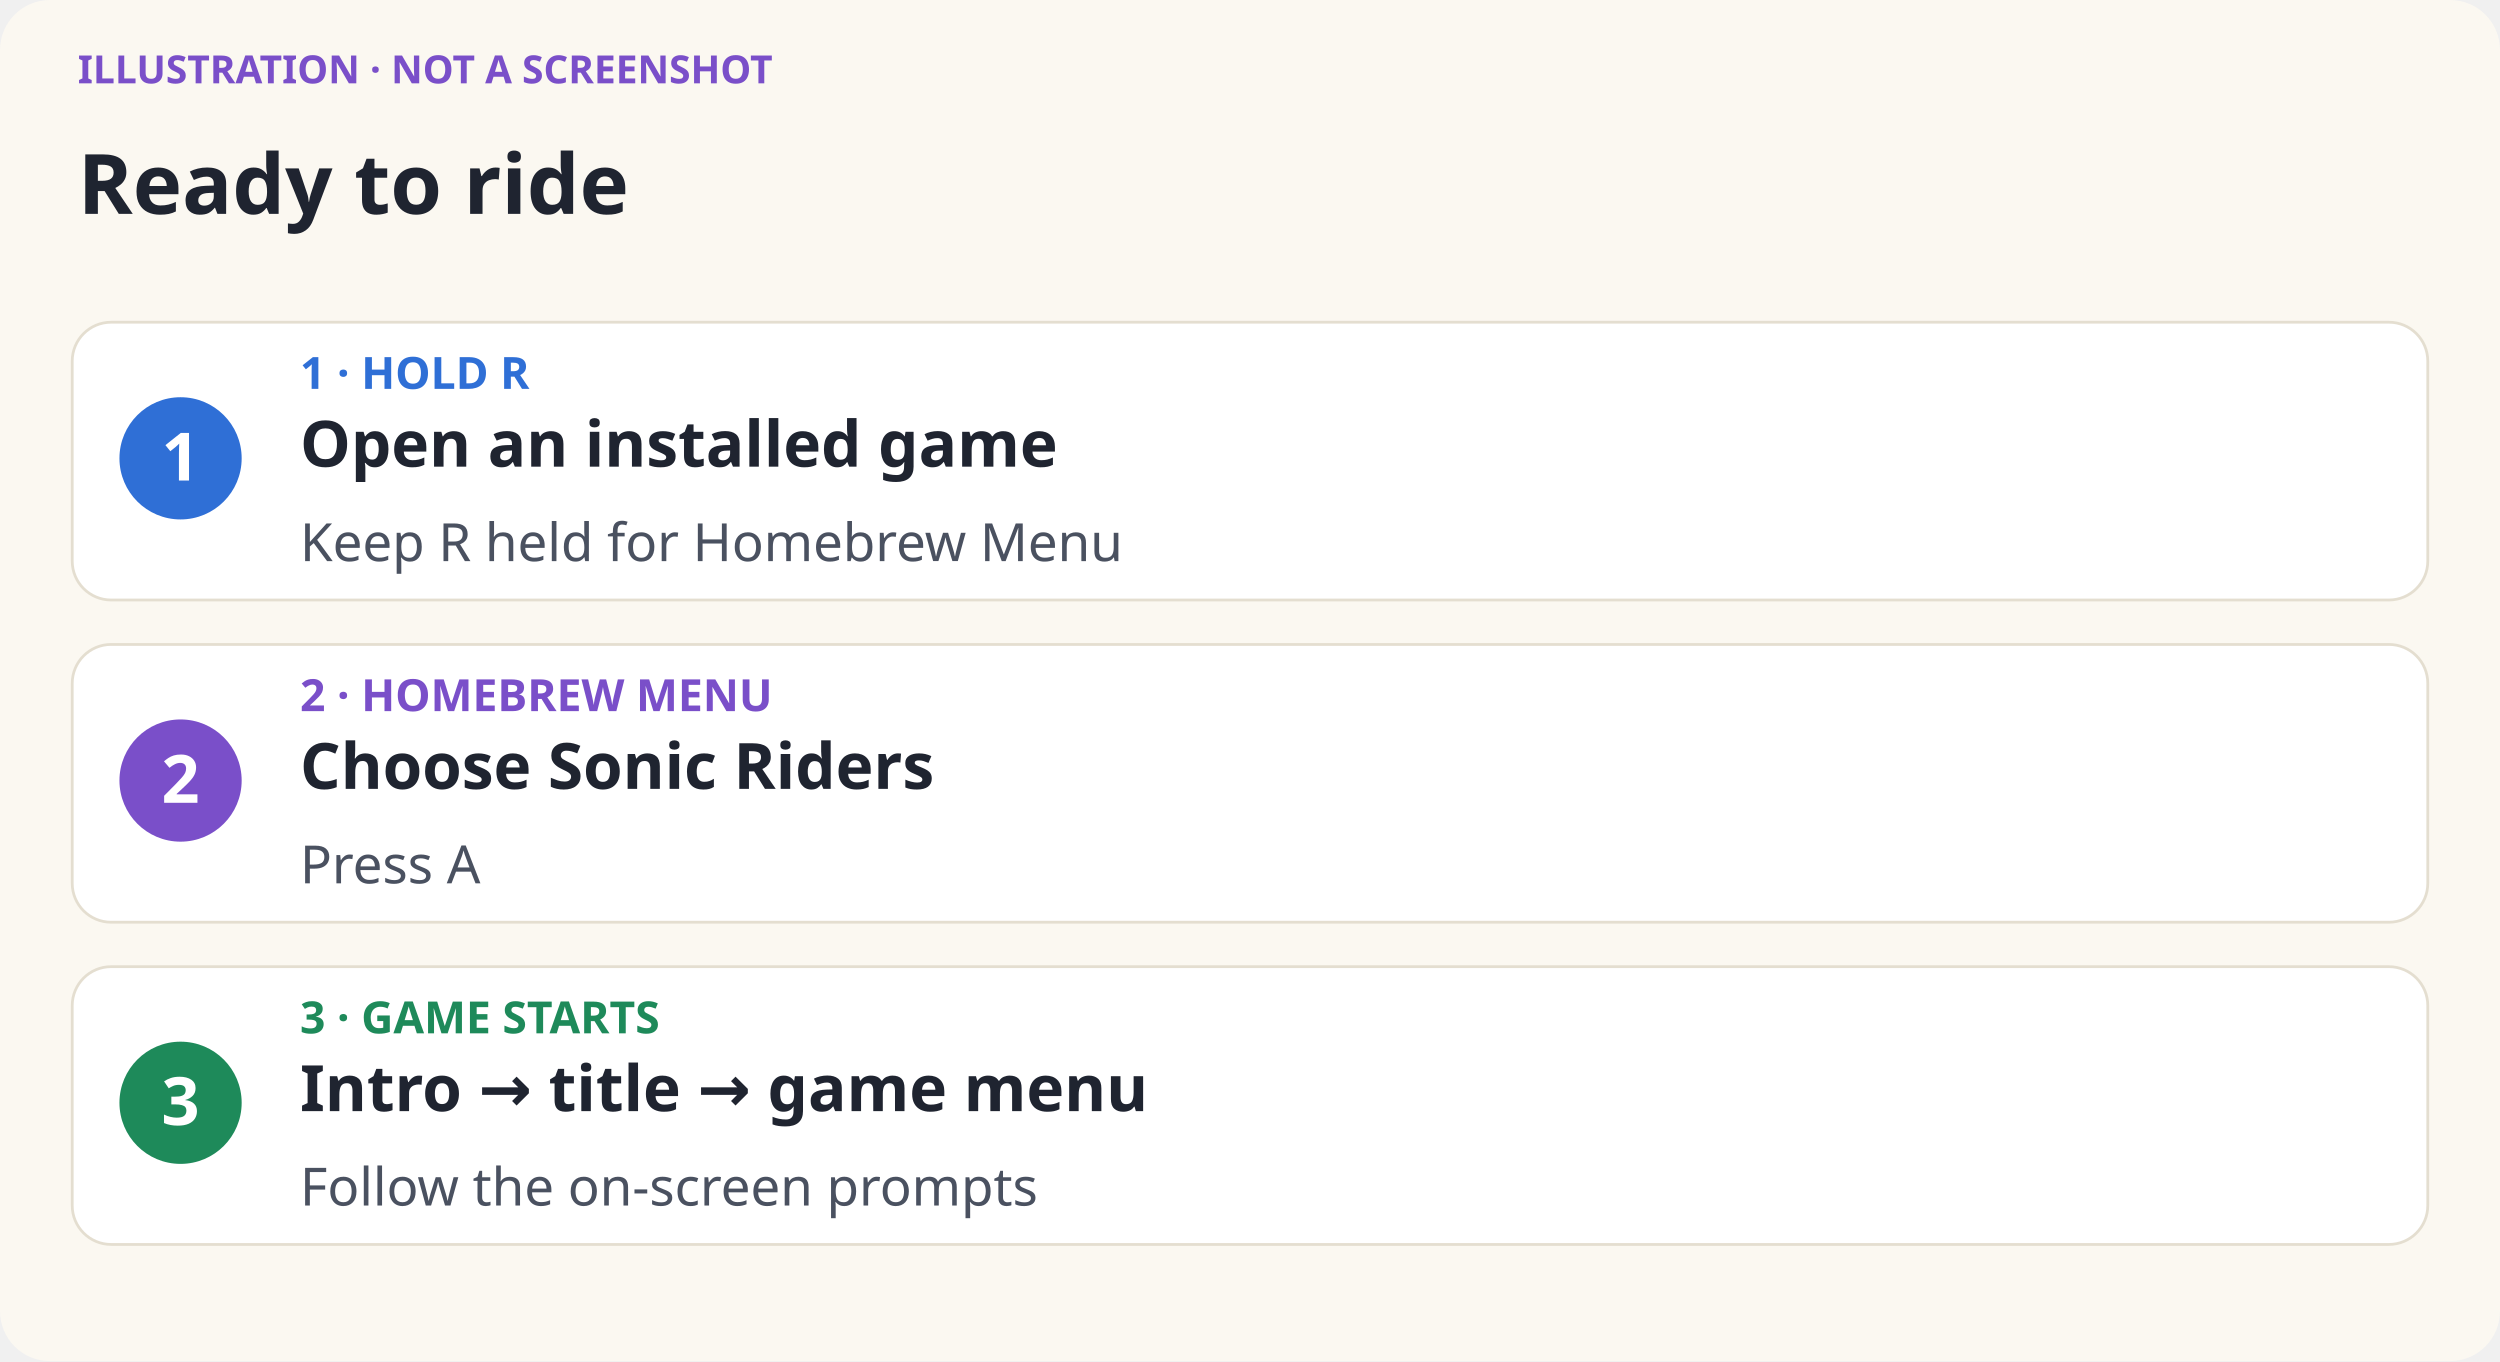
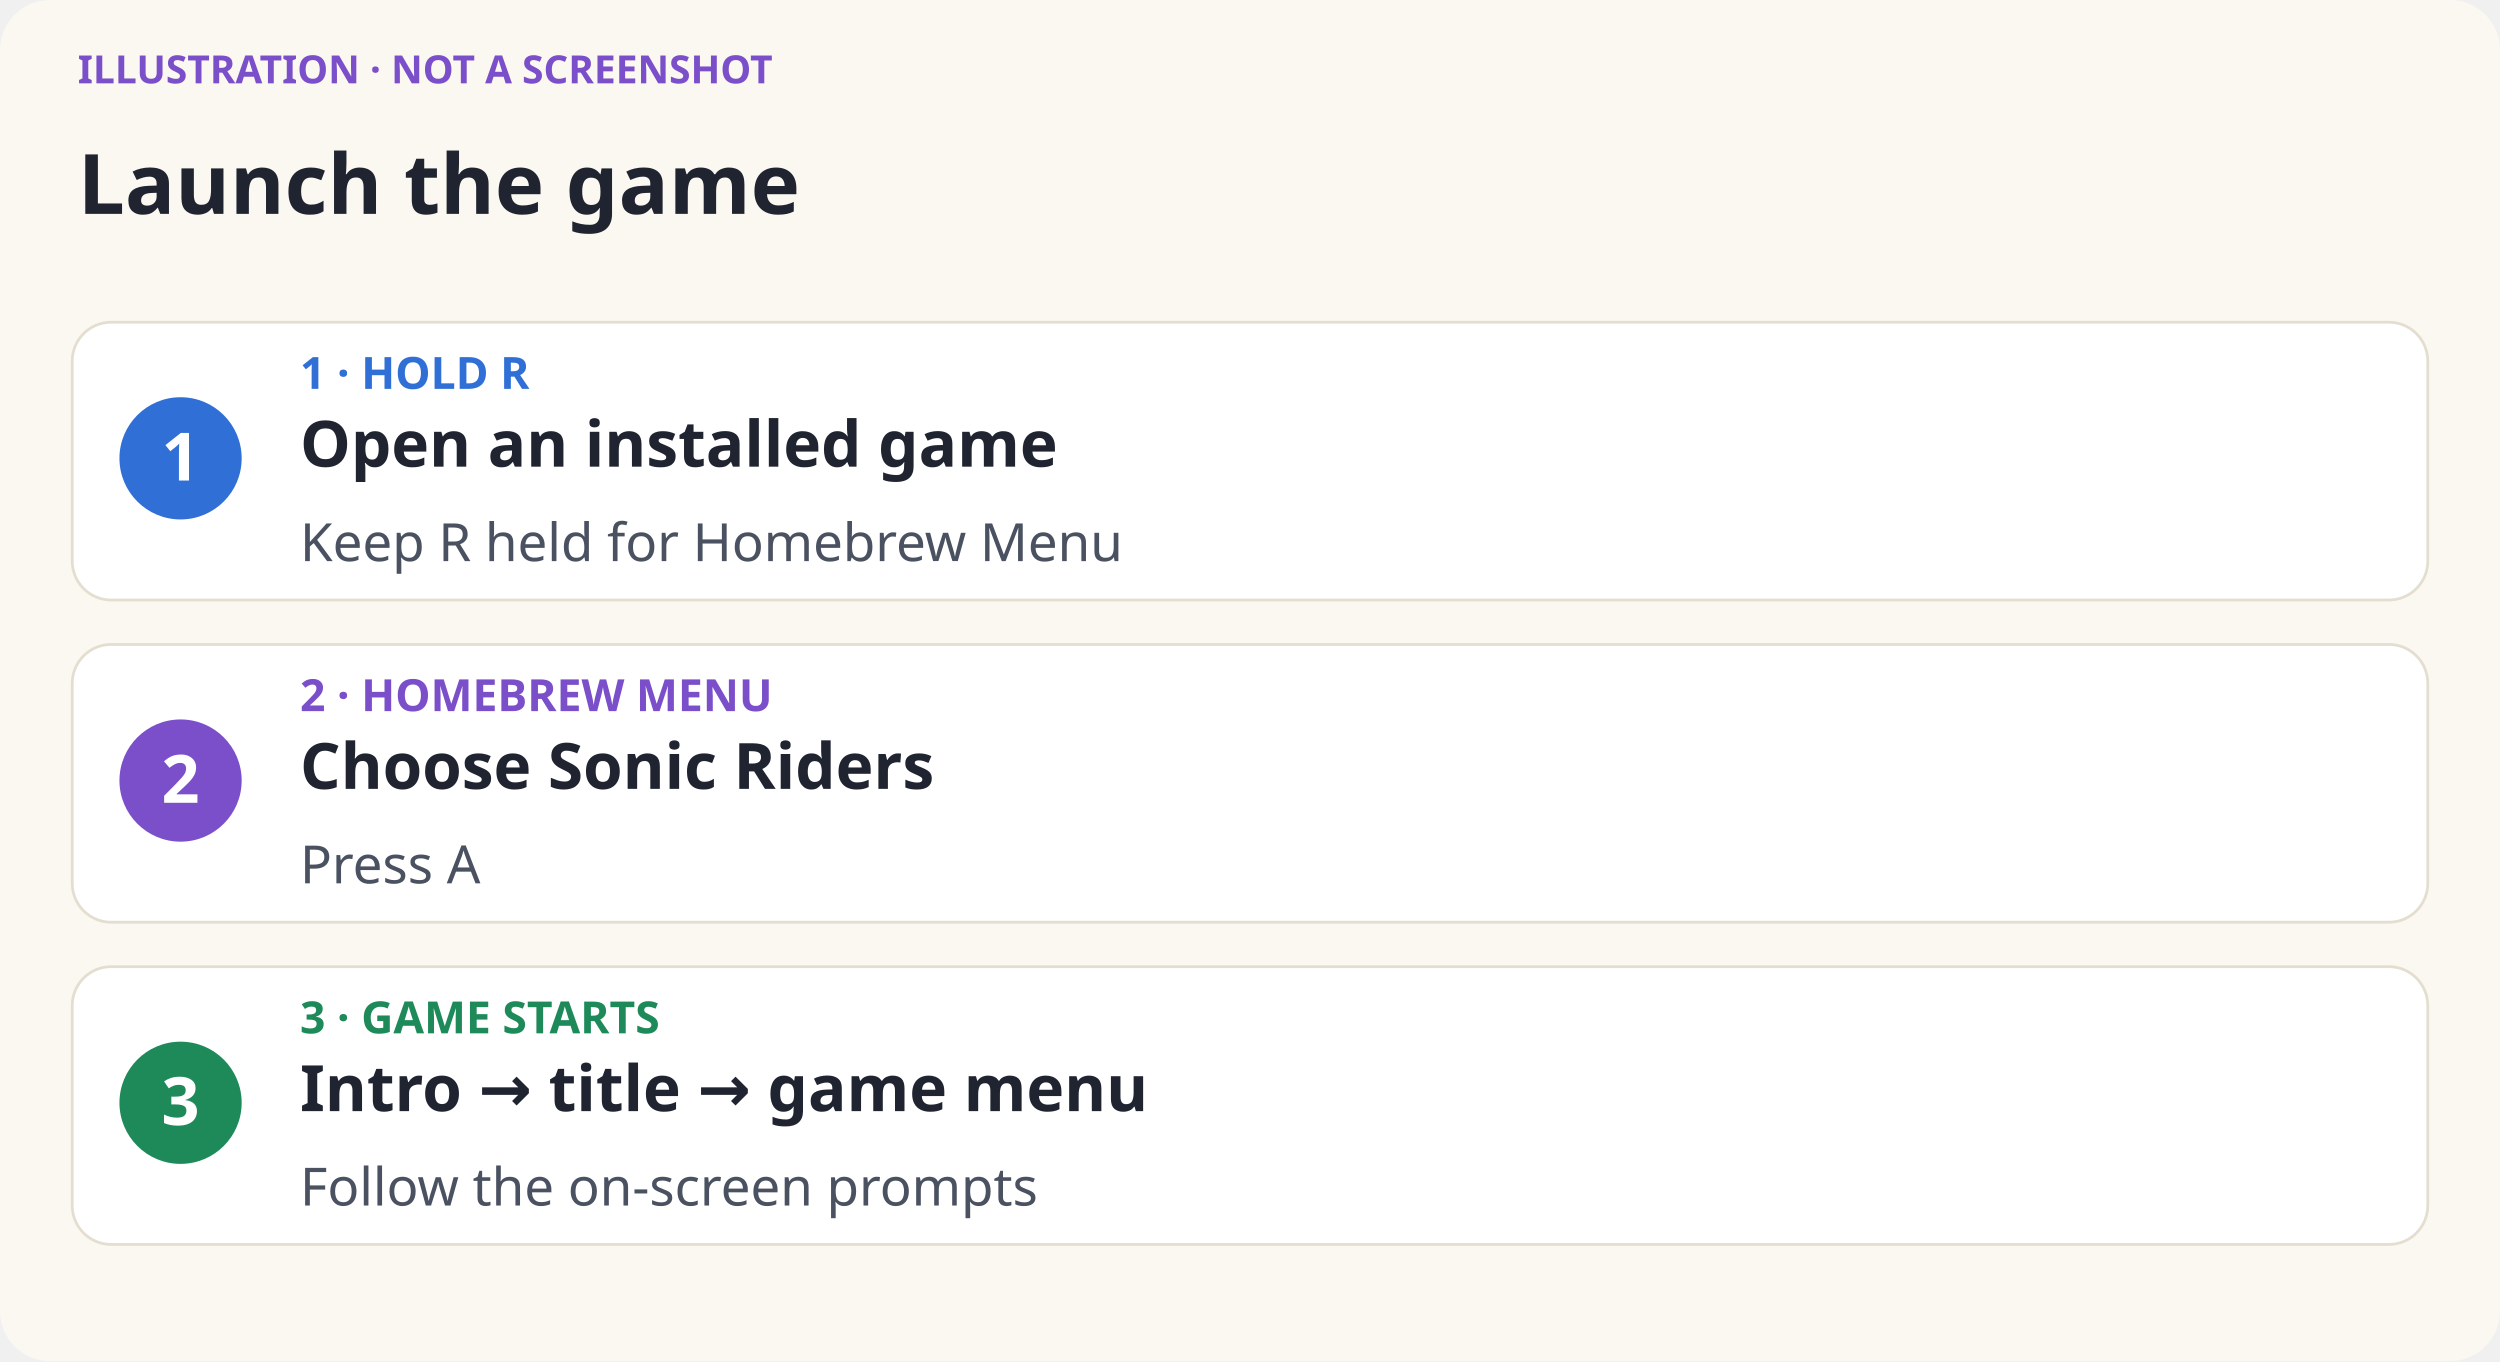
- <svg xmlns="http://www.w3.org/2000/svg" width="900" height="490" viewBox="0 0 900 490" role="img" aria-label="Ready to ride">
+ <svg xmlns="http://www.w3.org/2000/svg" width="900" height="490" viewBox="0 0 900 490" role="img" aria-label="Launch the game">
  <rect width="900" height="490" rx="18" fill="#FBF8F1" />
  <g fill="#1F2430" font-family="Verdana, sans-serif">
    <text x="28" y="30" font-size="14" fill="#7A4FC9" font-weight="bold">ILLUSTRATION · NOT A SCREENSHOT</text>
-     <text x="28" y="77" font-size="30" font-weight="bold">Ready to ride</text>
+     <text x="28" y="77" font-size="30" font-weight="bold">Launch the game</text>
    <rect x="26" y="116" width="848" height="100" rx="14" fill="white" stroke="#E4DED0" />
    <circle cx="65" cy="165" r="22" fill="#2F6FD6" />
    <text x="65" y="173" text-anchor="middle" fill="white" font-size="24" font-weight="bold">1</text>
    <text x="108" y="140" fill="#2F6FD6" font-size="16" font-weight="bold">1 · HOLD R</text>
    <text x="108" y="168" font-size="23" font-weight="bold">Open an installed game</text>
    <text x="108" y="202" font-size="19" fill="#4A5160">Keep R held for Homebrew Menu</text>
    <rect x="26" y="232" width="848" height="100" rx="14" fill="white" stroke="#E4DED0" />
    <circle cx="65" cy="281" r="22" fill="#7A4FC9" />
    <text x="65" y="289" text-anchor="middle" fill="white" font-size="24" font-weight="bold">2</text>
    <text x="108" y="256" fill="#7A4FC9" font-size="16" font-weight="bold">2 · HOMEBREW MENU</text>
    <text x="108" y="284" font-size="23" font-weight="bold">Choose Sonic Riders</text>
    <text x="108" y="318" font-size="19" fill="#4A5160">Press A</text>
    <rect x="26" y="348" width="848" height="100" rx="14" fill="white" stroke="#E4DED0" />
    <circle cx="65" cy="397" r="22" fill="#1E8A5A" />
    <text x="65" y="405" text-anchor="middle" fill="white" font-size="24" font-weight="bold">3</text>
    <text x="108" y="372" fill="#1E8A5A" font-size="16" font-weight="bold">3 · GAME STARTS</text>
    <text x="108" y="400" font-size="23" font-weight="bold">Intro → title → game menu</text>
    <text x="108" y="434" font-size="19" fill="#4A5160">Follow the on-screen prompts</text>
  </g>
</svg>
